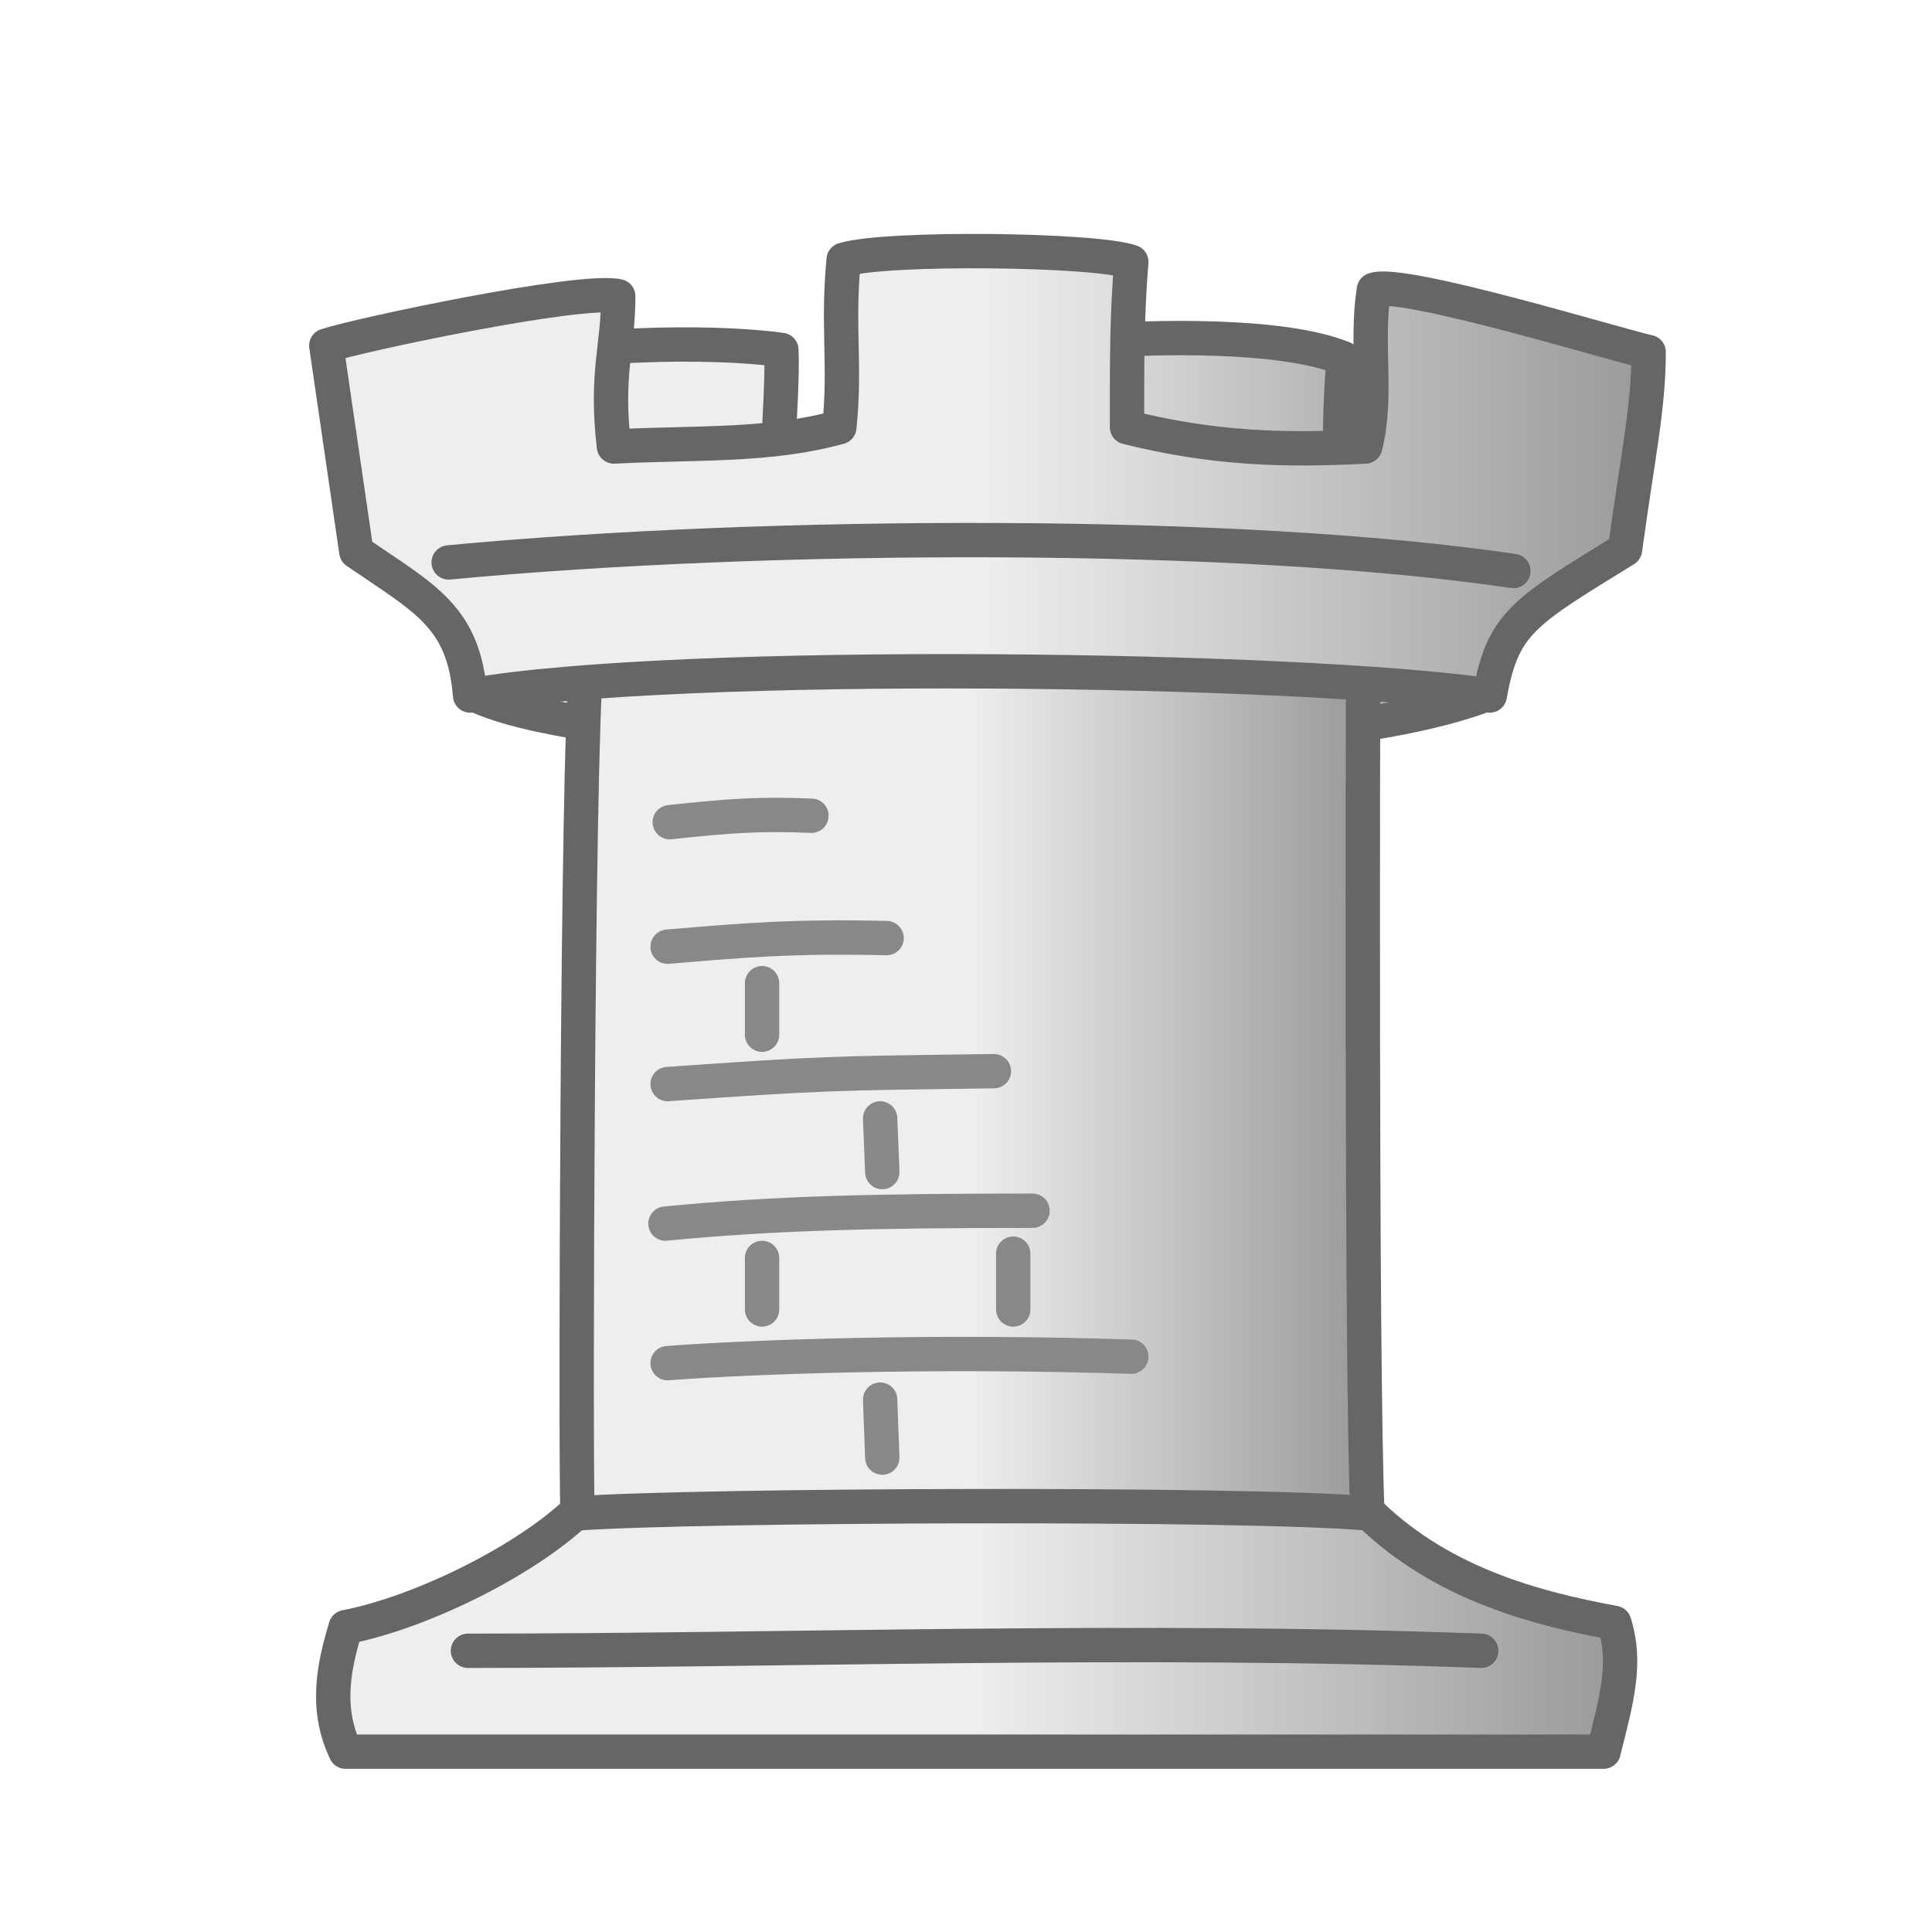
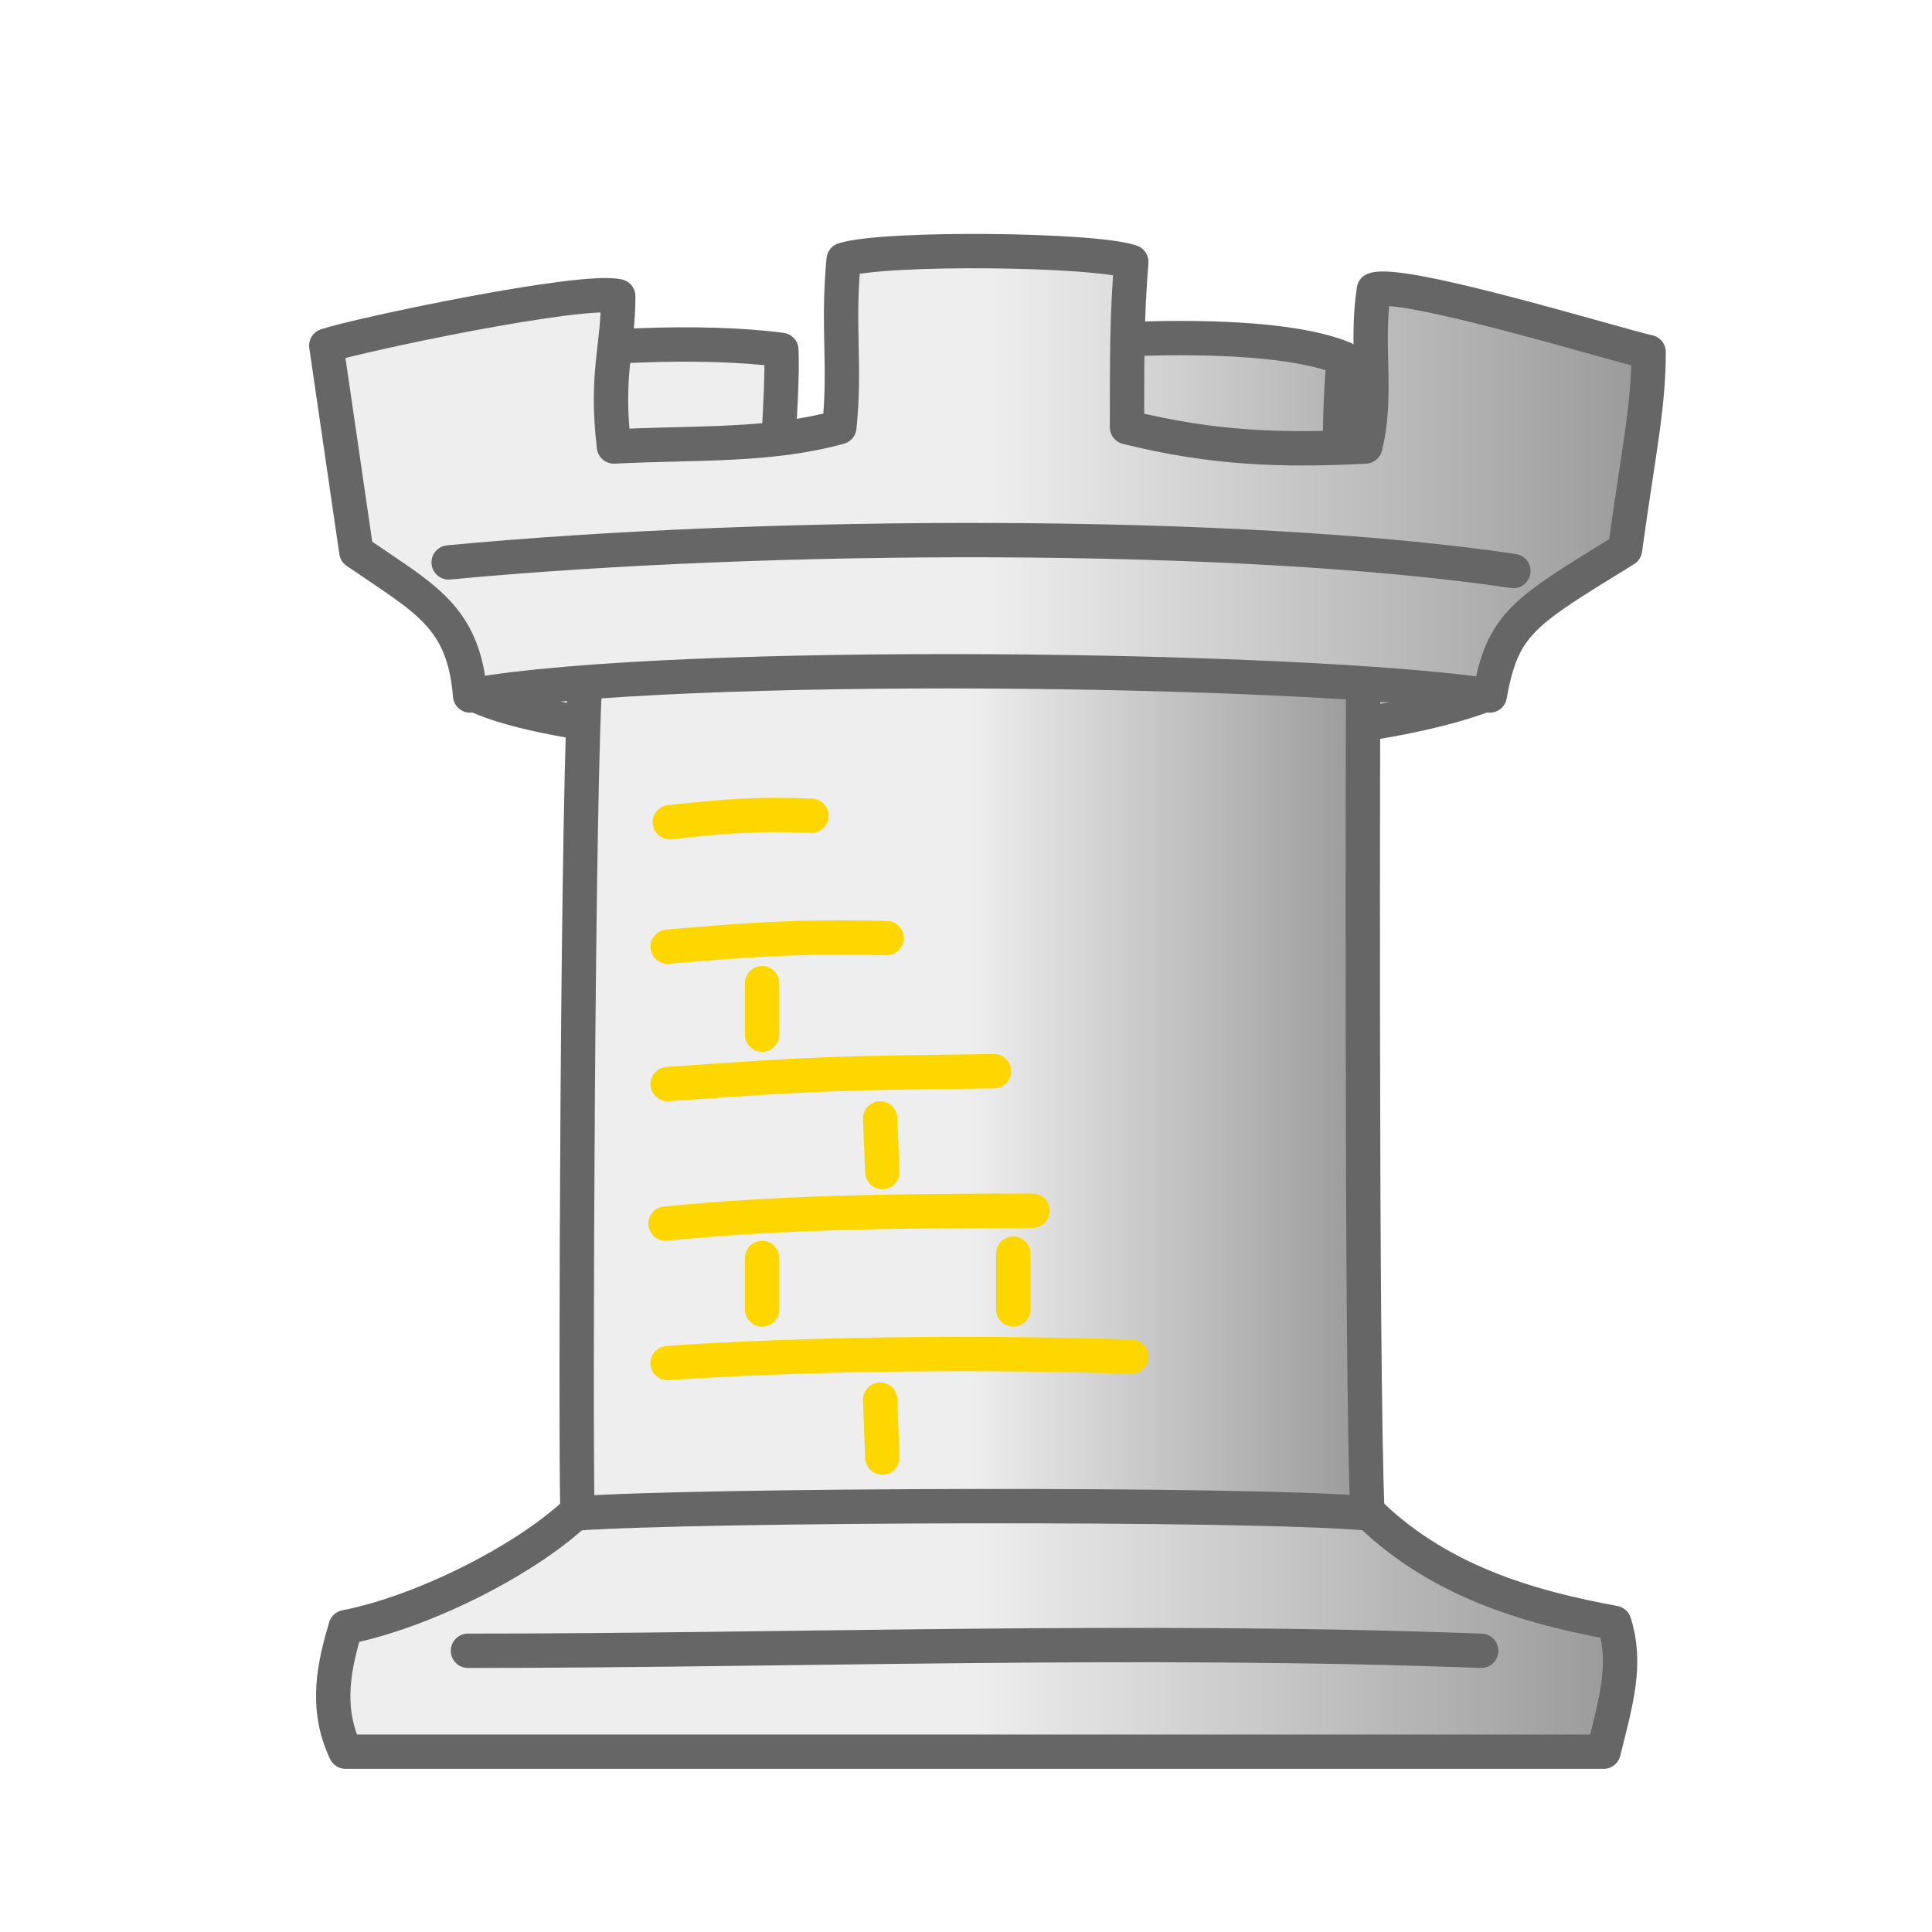
<svg xmlns="http://www.w3.org/2000/svg" width="900" height="900">
  <defs>
    <linearGradient id="a">
-       <stop offset="50%" stop-color="#eee" />
-       <stop offset="100%" stop-color="#999" />
+       <stop offset="0.5" stop-color="#eee" />
+       <stop offset="1" stop-color="#999" />
    </linearGradient>
  </defs>
  <g stroke="#666" stroke-width="16" stroke-linecap="round" stroke-linejoin="round" fill="url(#a)" transform="translate(20,0)">
    <path d="M200 323s4-117 18-156c30-6 89-9 126-4 1 24-5 74-1 97 33-2 101 2 144-2 1-28-7-68 1-99 27-2 89-4 118 8-4 40 0 95 0 95l76 2-11 60c-95 36-412 30-471-1z" />
    <path d="M251 702c-24 24-74 49-110 56-5 17-10 37 0 58h586c6-24 11-41 5-60-38-7-83-19-117-54M198 769c149 0 312-6 472 0" />
    <path d="M253 311c-4 45-5 357-4 394 55-4 312-5 368 0-3-70-2-393-2-393" />
-     <path d="M291 635c40-3 124-6 216-3m-217-62c51-5 100-6 171-6m-170-59c72-5 74-5 152-6m-152-58c36-3 58-5 102-4m-58 21v24m55 39l1 25m-56 40v24m117-26v26m-62 42l1 27m-99-296c28-3 42-4 66-3" stroke="#888" />
+     <path d="M291 635c40-3 124-6 216-3m-217-62c51-5 100-6 171-6m-170-59c72-5 74-5 152-6m-152-58c36-3 58-5 102-4m-58 21v24m55 39l1 25m-56 40v24m117-26v26m-62 42l1 27m-99-296c28-3 42-4 66-3" style="stroke: rgb(255, 215, 0);" />
    <path d="M132 161l14 96c32 22 50 30 53 67 97-17 387-13 475 0 6-34 16-39 63-68 6-44 11-66 11-92-14-3-115-34-128-29-4 26 2 49-4 73-38 2-71 1-111-9 0-34 0-52 2-77-17-6-115-7-134-1-3 32 1 49-2 78-33 9-65 7-105 9-4-34 2-46 2-70-17-4-121 18-136 23z" />
    <path d="M189 262c148-14 368-15 496 4" fill="none" />
  </g>
</svg>
